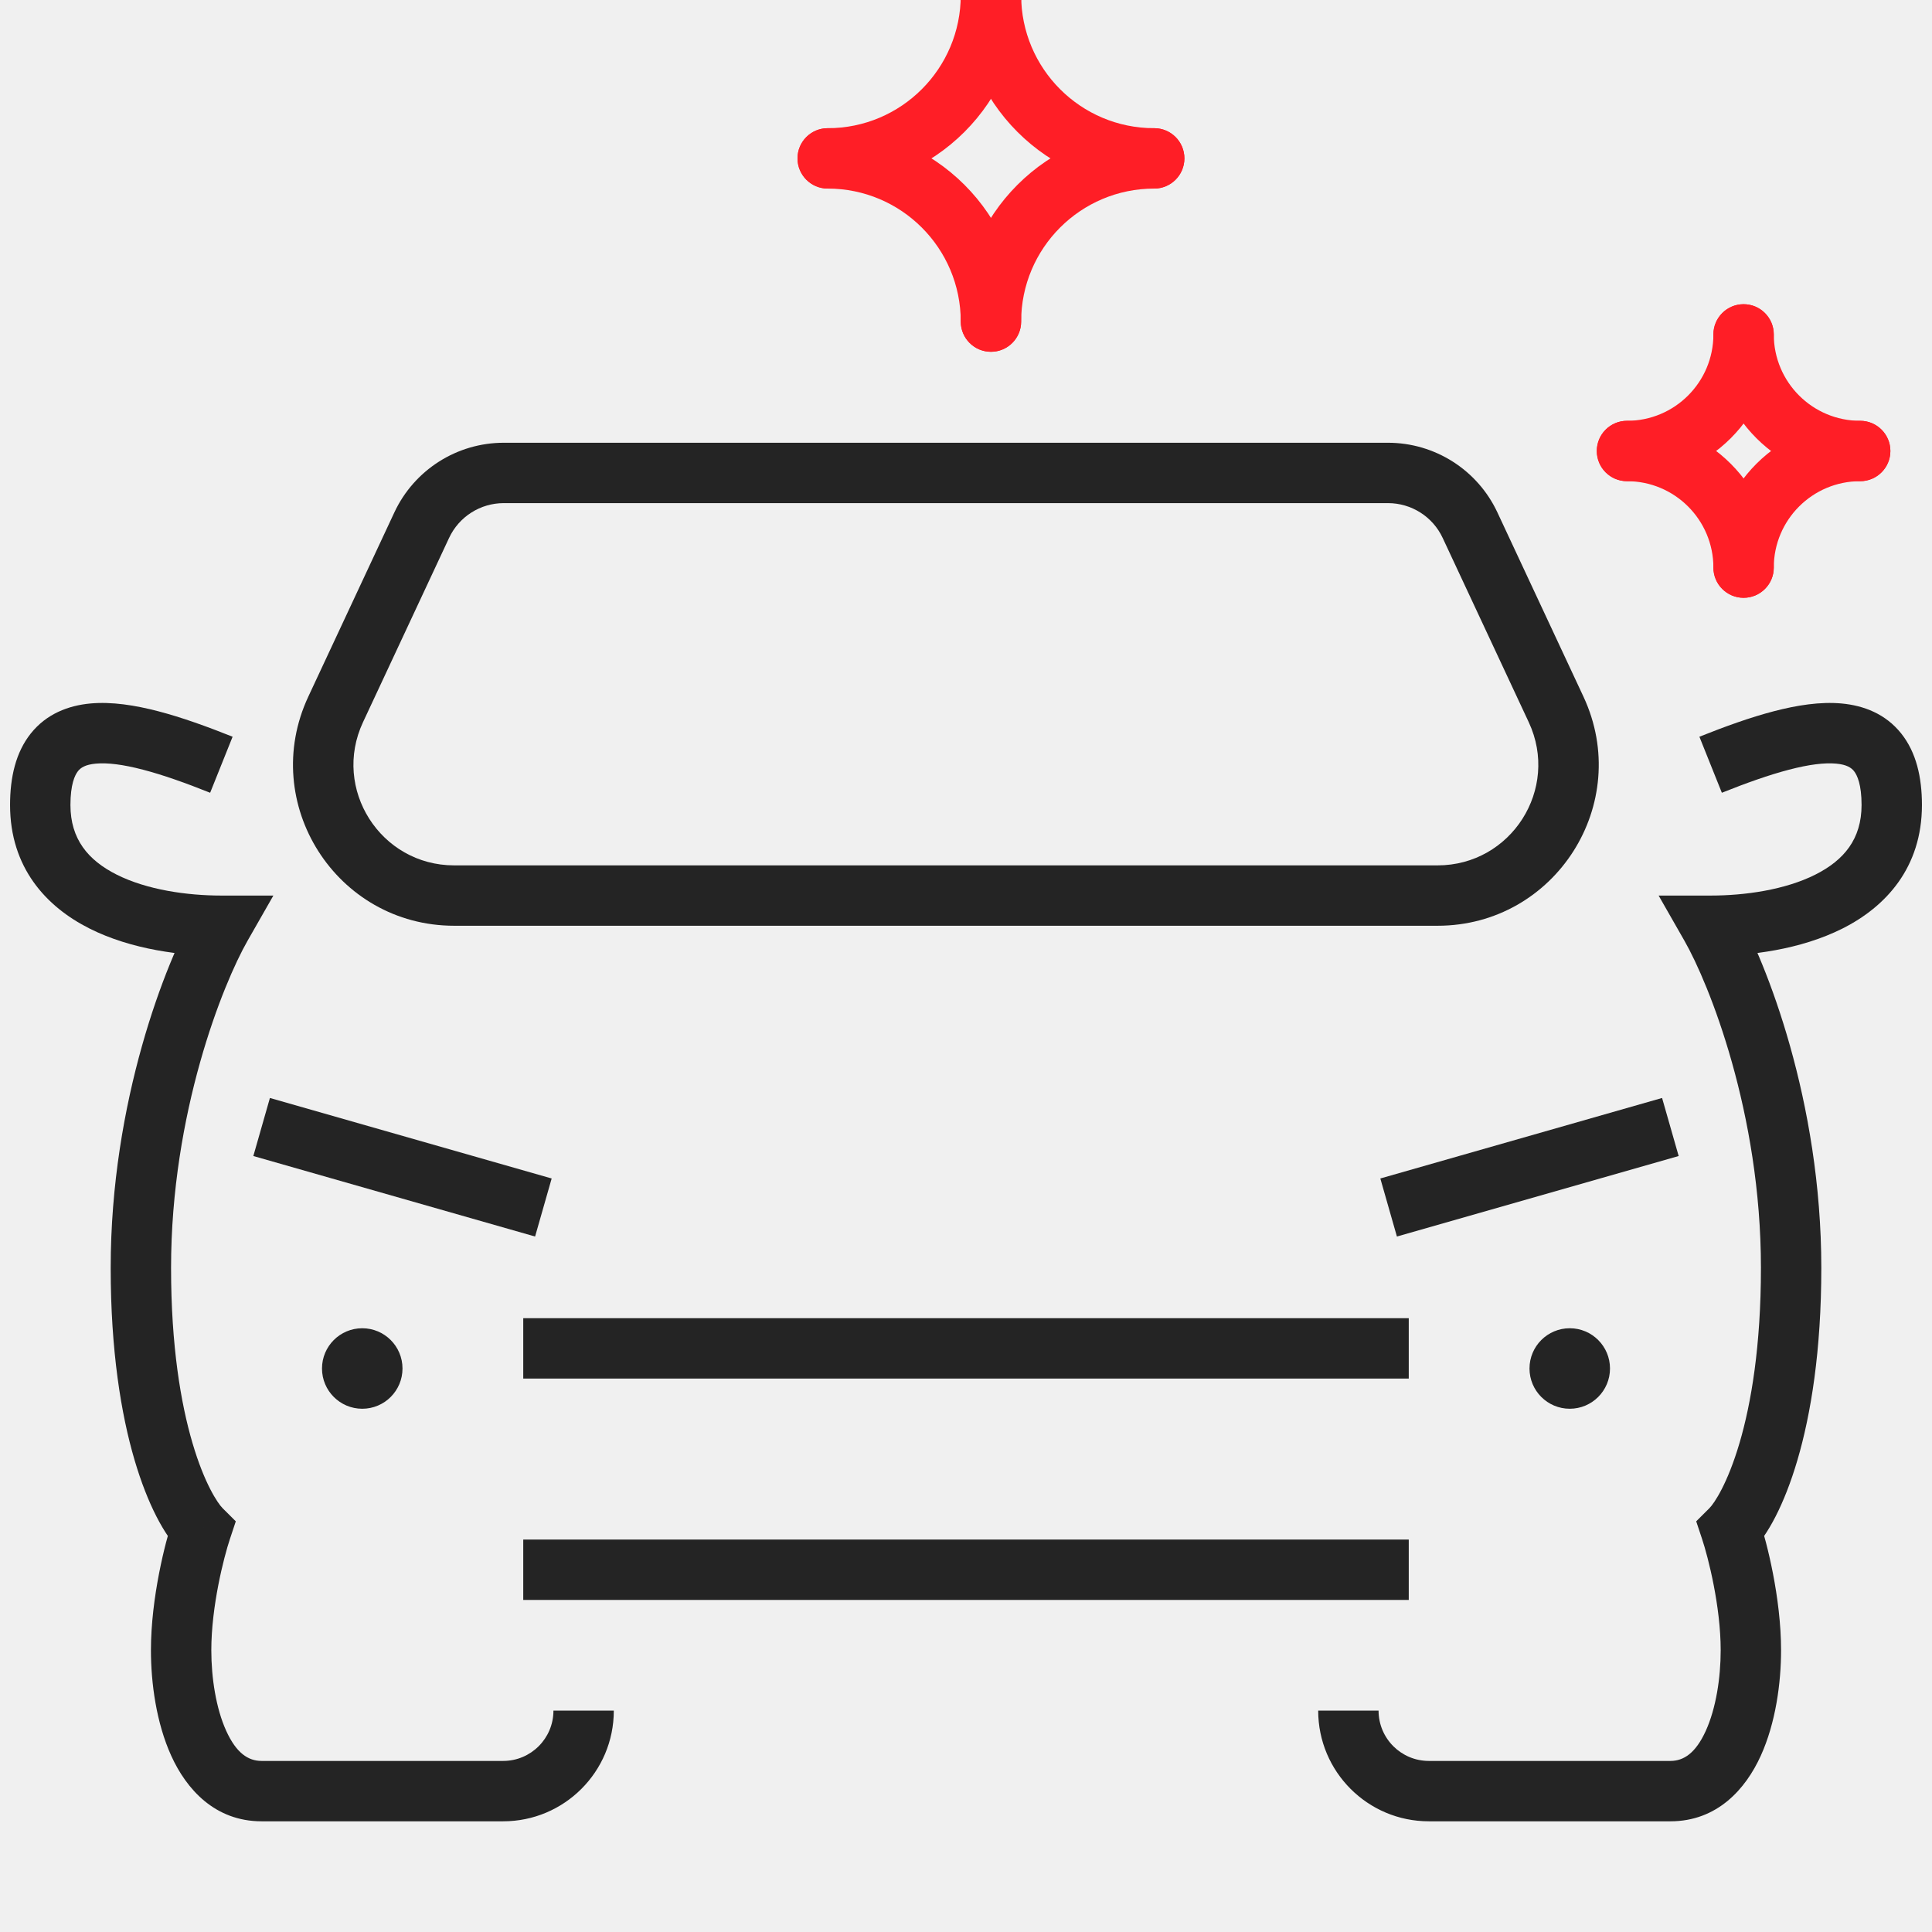
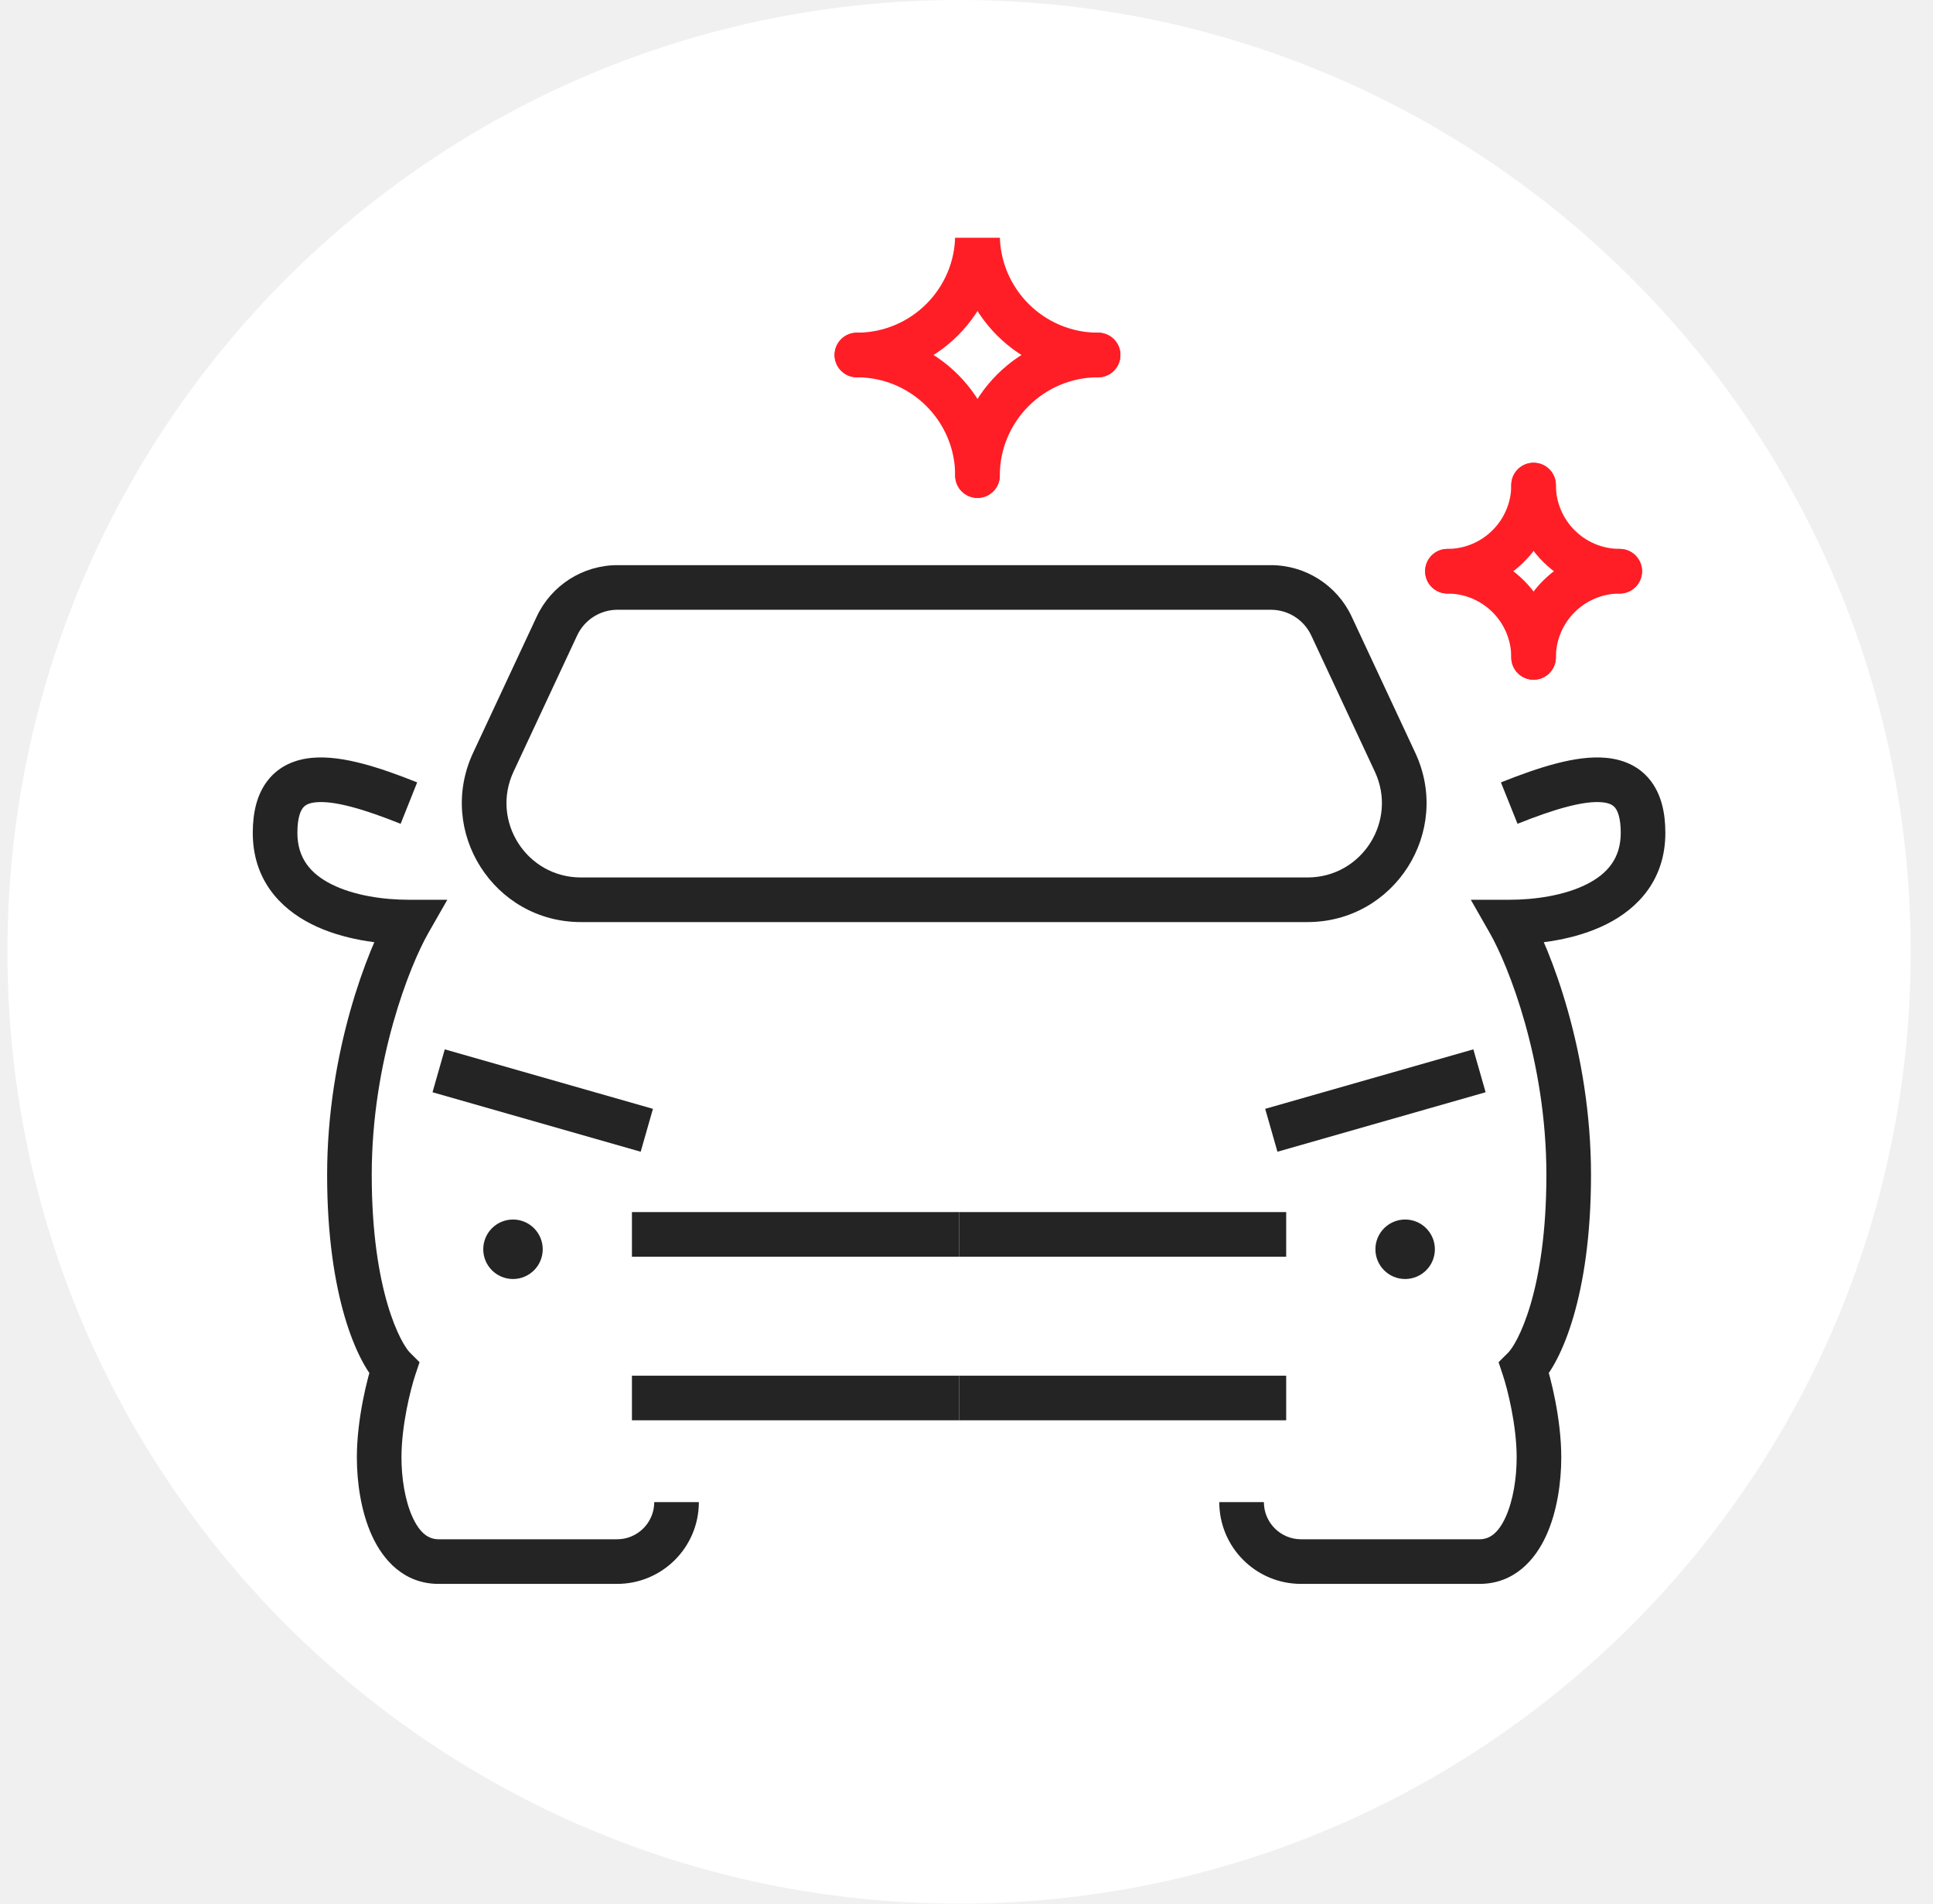
- <svg xmlns="http://www.w3.org/2000/svg" width="48" height="48" viewBox="0 0 48 48" fill="none">
-   <g clip-path="url(#clip0_136_5232)">
-     <path d="M25.37 -0.121C25.37 -0.535 25.034 -0.871 24.62 -0.871C24.206 -0.871 23.87 -0.535 23.87 -0.121H25.37ZM20.564 3.185C20.15 3.185 19.814 3.52 19.814 3.935C19.814 4.349 20.15 4.685 20.564 4.685V3.185ZM23.87 -0.121C23.87 1.705 22.39 3.185 20.564 3.185V4.685C23.218 4.685 25.37 2.533 25.37 -0.121H23.87Z" fill="#FF1E26" />
-     <path d="M28.676 4.685C29.09 4.685 29.426 4.349 29.426 3.935C29.426 3.52 29.09 3.185 28.676 3.185L28.676 4.685ZM25.37 -0.121C25.37 -0.535 25.034 -0.871 24.62 -0.871C24.206 -0.871 23.87 -0.535 23.87 -0.121L25.37 -0.121ZM28.676 3.185C26.85 3.185 25.37 1.705 25.37 -0.121L23.87 -0.121C23.87 2.533 26.022 4.685 28.676 4.685L28.676 3.185Z" fill="#FF1E26" />
-     <path d="M28.676 3.185C29.09 3.185 29.426 3.52 29.426 3.935C29.426 4.349 29.09 4.685 28.676 4.685L28.676 3.185ZM25.37 7.99C25.37 8.404 25.034 8.74 24.62 8.74C24.206 8.74 23.87 8.404 23.87 7.99L25.37 7.99ZM28.676 4.685C26.85 4.685 25.37 6.165 25.37 7.99L23.87 7.99C23.87 5.336 26.022 3.185 28.676 3.185L28.676 4.685Z" fill="#FF1E26" />
-     <path d="M25.37 7.99C25.37 8.404 25.034 8.74 24.62 8.74C24.206 8.74 23.87 8.404 23.87 7.99H25.37ZM20.564 4.685C20.15 4.685 19.814 4.349 19.814 3.935C19.814 3.52 20.15 3.185 20.564 3.185V4.685ZM23.87 7.99C23.87 6.165 22.39 4.685 20.564 4.685V3.185C23.218 3.185 25.37 5.336 25.37 7.99H23.87Z" fill="#FF1E26" />
-     <path d="M44.069 8.308C44.069 7.894 43.733 7.558 43.319 7.558C42.905 7.558 42.569 7.894 42.569 8.308H44.069ZM40.422 10.455C40.008 10.455 39.672 10.791 39.672 11.205C39.672 11.619 40.008 11.955 40.422 11.955V10.455ZM42.569 8.308C42.569 9.494 41.608 10.455 40.422 10.455V11.955C42.436 11.955 44.069 10.322 44.069 8.308H42.569Z" fill="#FF1E26" />
-     <path d="M46.216 11.955C46.63 11.955 46.966 11.619 46.966 11.205C46.966 10.791 46.63 10.455 46.216 10.455L46.216 11.955ZM44.069 8.308C44.069 7.894 43.733 7.558 43.319 7.558C42.905 7.558 42.569 7.894 42.569 8.308L44.069 8.308ZM46.216 10.455C45.03 10.455 44.069 9.494 44.069 8.308L42.569 8.308C42.569 10.322 44.202 11.955 46.216 11.955L46.216 10.455Z" fill="#FF1E26" />
-     <path d="M46.216 10.455C46.63 10.455 46.966 10.79 46.966 11.205C46.966 11.619 46.63 11.955 46.216 11.955L46.216 10.455ZM44.069 14.102C44.069 14.516 43.733 14.852 43.319 14.852C42.905 14.852 42.569 14.516 42.569 14.102L44.069 14.102ZM46.216 11.955C45.03 11.955 44.069 12.916 44.069 14.102L42.569 14.102C42.569 12.087 44.202 10.455 46.216 10.455L46.216 11.955Z" fill="#FF1E26" />
-     <path d="M44.069 14.102C44.069 14.516 43.733 14.852 43.319 14.852C42.905 14.852 42.569 14.516 42.569 14.102H44.069ZM40.422 11.955C40.008 11.955 39.672 11.619 39.672 11.205C39.672 10.79 40.008 10.455 40.422 10.455V11.955ZM42.569 14.102C42.569 12.916 41.608 11.955 40.422 11.955V10.455C42.436 10.455 44.069 12.087 44.069 14.102H42.569Z" fill="#FF1E26" />
-     <mask id="path-9-inside-1_136_5232" fill="white">
-       <path d="M9.798 12.73C10.291 11.675 11.351 11 12.516 11H34.484C35.649 11 36.709 11.675 37.202 12.73L39.34 17.307C40.579 19.959 38.644 23 35.716 23H23.5H11.284C8.356 23 6.421 19.959 7.66 17.307L9.798 12.73Z" />
+ <svg xmlns="http://www.w3.org/2000/svg" width="65" height="64" viewBox="0 0 65 64" fill="none">
+   <circle cx="32.25" cy="32" r="32" fill="white" />
+   <g clip-path="url(#clip0_199_14308)">
+     <path d="M33.62 7.879C33.62 7.465 33.284 7.129 32.87 7.129C32.456 7.129 32.12 7.465 32.12 7.879H33.62ZM28.814 11.185C28.4 11.185 28.064 11.52 28.064 11.935C28.064 12.349 28.4 12.685 28.814 12.685V11.185ZM32.12 7.879C32.12 9.705 30.64 11.185 28.814 11.185V12.685C31.468 12.685 33.62 10.533 33.62 7.879H32.12Z" fill="#FF1E26" />
+     <path d="M36.926 12.685C37.34 12.685 37.676 12.349 37.676 11.935C37.676 11.52 37.34 11.185 36.926 11.185L36.926 12.685ZM33.62 7.879C33.62 7.465 33.284 7.129 32.87 7.129C32.456 7.129 32.12 7.465 32.12 7.879L33.62 7.879ZM36.926 11.185C35.1 11.185 33.62 9.705 33.62 7.879L32.12 7.879C32.12 10.533 34.272 12.685 36.926 12.685L36.926 11.185Z" fill="#FF1E26" />
+     <path d="M36.926 11.185C37.34 11.185 37.676 11.52 37.676 11.935C37.676 12.349 37.34 12.685 36.926 12.685L36.926 11.185ZM33.62 15.99C33.62 16.404 33.284 16.74 32.87 16.74C32.456 16.74 32.12 16.404 32.12 15.99L33.62 15.99ZM36.926 12.685C35.1 12.685 33.62 14.165 33.62 15.99L32.12 15.99C32.12 13.336 34.272 11.185 36.926 11.185L36.926 12.685Z" fill="#FF1E26" />
+     <path d="M33.62 15.99C33.62 16.404 33.284 16.74 32.87 16.74C32.456 16.74 32.12 16.404 32.12 15.99H33.62ZM28.814 12.685C28.4 12.685 28.064 12.349 28.064 11.935C28.064 11.52 28.4 11.185 28.814 11.185V12.685ZM32.12 15.99C32.12 14.165 30.64 12.685 28.814 12.685V11.185C31.468 11.185 33.62 13.336 33.62 15.99H32.12Z" fill="#FF1E26" />
+     <path d="M52.319 16.308C52.319 15.893 51.983 15.558 51.569 15.558C51.155 15.558 50.819 15.893 50.819 16.308H52.319ZM48.672 18.454C48.258 18.454 47.922 18.79 47.922 19.204C47.922 19.619 48.258 19.954 48.672 19.954V18.454ZM50.819 16.308C50.819 17.493 49.858 18.454 48.672 18.454V19.954C50.686 19.954 52.319 18.322 52.319 16.308H50.819Z" fill="#FF1E26" />
+     <path d="M54.466 19.954C54.88 19.954 55.216 19.619 55.216 19.204C55.216 18.79 54.88 18.454 54.466 18.454L54.466 19.954ZM52.319 16.308C52.319 15.893 51.983 15.558 51.569 15.558C51.155 15.558 50.819 15.893 50.819 16.308L52.319 16.308ZM54.466 18.454C53.28 18.454 52.319 17.493 52.319 16.308L50.819 16.308C50.819 18.322 52.452 19.954 54.466 19.954L54.466 18.454Z" fill="#FF1E26" />
+     <path d="M54.466 18.455C54.88 18.455 55.216 18.79 55.216 19.205C55.216 19.619 54.88 19.955 54.466 19.955L54.466 18.455ZM52.319 22.102C52.319 22.516 51.983 22.852 51.569 22.852C51.155 22.852 50.819 22.516 50.819 22.102L52.319 22.102ZM54.466 19.955C53.28 19.955 52.319 20.916 52.319 22.102L50.819 22.102C50.819 20.087 52.452 18.455 54.466 18.455L54.466 19.955Z" fill="#FF1E26" />
+     <path d="M52.319 22.102C52.319 22.516 51.983 22.852 51.569 22.852C51.155 22.852 50.819 22.516 50.819 22.102H52.319ZM48.672 19.955C48.258 19.955 47.922 19.619 47.922 19.205C47.922 18.79 48.258 18.455 48.672 18.455V19.955ZM50.819 22.102C50.819 20.916 49.858 19.955 48.672 19.955V18.455C50.686 18.455 52.319 20.087 52.319 22.102H50.819Z" fill="#FF1E26" />
+     <mask id="path-10-inside-1_199_14308" fill="white">
+       <path d="M18.048 20.73C18.541 19.675 19.601 19 20.766 19H42.734C43.899 19 44.959 19.675 45.452 20.73L47.59 25.307C48.829 27.959 46.894 31 43.966 31H31.75H19.534C16.607 31 14.671 27.959 15.91 25.307L18.048 20.73Z" />
    </mask>
-     <path d="M37.202 12.73L35.843 13.365L37.202 12.73ZM12.516 12.5H34.484V9.5H12.516V12.5ZM35.843 13.365L37.981 17.942L40.699 16.672L38.561 12.095L35.843 13.365ZM9.019 17.942L11.157 13.365L8.439 12.095L6.301 16.672L9.019 17.942ZM35.716 21.5H23.5V24.5H35.716V21.5ZM23.5 21.5H11.284V24.5H23.5V21.5ZM6.301 16.672C4.597 20.319 7.259 24.5 11.284 24.5V21.5C9.454 21.5 8.244 19.599 9.019 17.942L6.301 16.672ZM37.981 17.942C38.756 19.599 37.546 21.5 35.716 21.5V24.5C39.741 24.5 42.403 20.319 40.699 16.672L37.981 17.942ZM34.484 12.5C35.067 12.5 35.597 12.837 35.843 13.365L38.561 12.095C37.822 10.512 36.232 9.5 34.484 9.5V12.5ZM12.516 9.5C10.768 9.5 9.178 10.512 8.439 12.095L11.157 13.365C11.403 12.837 11.933 12.5 12.516 12.5V9.5Z" fill="#242424" mask="url(#path-9-inside-1_136_5232)" />
-     <path d="M5.5 23L6.151 23.372L6.792 22.25L5.5 22.25L5.5 23ZM5 38L5.712 38.237L5.858 37.797L5.53 37.47L5 38ZM10 44.5V43.75V44.5ZM5.779 18.304C5.141 18.049 4.514 17.823 3.932 17.671C3.356 17.521 2.775 17.429 2.244 17.478C1.695 17.529 1.153 17.737 0.765 18.223C0.392 18.692 0.25 19.309 0.25 20H1.75C1.75 19.491 1.858 19.259 1.938 19.158C2.003 19.076 2.117 18.996 2.381 18.972C2.663 18.946 3.05 18.991 3.553 19.123C4.048 19.252 4.609 19.451 5.221 19.696L5.779 18.304ZM0.25 20C0.25 21.554 1.146 22.528 2.226 23.07C3.267 23.593 4.523 23.75 5.5 23.75L5.5 22.25C4.643 22.25 3.649 22.107 2.899 21.73C2.187 21.372 1.75 20.846 1.75 20H0.25ZM4.849 22.628C4.125 23.894 2.75 27.354 2.75 31.5H4.25C4.25 27.646 5.541 24.439 6.151 23.372L4.849 22.628ZM2.75 31.5C2.75 33.561 3.008 35.134 3.343 36.274C3.671 37.388 4.091 38.152 4.47 38.53L5.53 37.47C5.409 37.348 5.079 36.862 4.782 35.851C4.492 34.866 4.25 33.439 4.25 31.5H2.75ZM4.288 37.763C4.107 38.307 3.75 39.691 3.75 41H5.25C5.25 39.909 5.56 38.693 5.712 38.237L4.288 37.763ZM3.75 41C3.75 41.814 3.883 42.805 4.255 43.623C4.628 44.444 5.333 45.25 6.5 45.25V43.75C6.167 43.75 5.872 43.556 5.62 43.002C5.367 42.445 5.25 41.686 5.25 41H3.75ZM6.5 45.25C9 45.25 8 45.25 10 45.25V43.75C8 43.75 9 43.75 6.5 43.75V45.25ZM10 45.25H12.5V43.75H10V45.25ZM12.5 45.25C14.019 45.25 15.25 44.019 15.25 42.5H13.75C13.75 43.19 13.19 43.75 12.5 43.75V45.25Z" fill="#242424" />
-     <path d="M13.5 30L6.5 28" stroke="#242424" stroke-width="1.5" />
-     <circle cx="9" cy="34" r="1" fill="#242424" />
-     <path d="M13 33.5H24" stroke="#242424" stroke-width="1.5" />
-     <path d="M13 39H24" stroke="#242424" stroke-width="1.5" />
-     <path d="M42.5 23L41.849 23.372L41.208 22.25L42.5 22.25L42.5 23ZM43 38L42.288 38.237L42.142 37.797L42.47 37.47L43 38ZM38 44.5V43.75V44.5ZM42.221 18.304C42.859 18.049 43.486 17.823 44.069 17.671C44.644 17.521 45.225 17.429 45.756 17.478C46.305 17.529 46.847 17.736 47.235 18.223C47.608 18.691 47.75 19.309 47.75 20H46.25C46.25 19.491 46.142 19.259 46.062 19.158C45.996 19.076 45.883 18.996 45.619 18.972C45.337 18.946 44.95 18.991 44.447 19.123C43.952 19.252 43.391 19.451 42.779 19.696L42.221 18.304ZM47.75 20C47.75 21.554 46.854 22.528 45.774 23.07C44.733 23.593 43.477 23.75 42.5 23.75L42.5 22.25C43.357 22.25 44.351 22.107 45.101 21.73C45.813 21.372 46.25 20.846 46.25 20H47.75ZM43.151 22.628C43.875 23.894 45.25 27.354 45.25 31.5H43.75C43.75 27.645 42.459 24.439 41.849 23.372L43.151 22.628ZM45.25 31.5C45.25 33.561 44.992 35.134 44.657 36.274C44.33 37.388 43.909 38.152 43.53 38.53L42.47 37.47C42.591 37.348 42.92 36.862 43.218 35.851C43.508 34.866 43.75 33.438 43.75 31.5H45.25ZM43.712 37.763C43.893 38.307 44.25 39.691 44.25 41H42.75C42.75 39.909 42.44 38.693 42.288 38.237L43.712 37.763ZM44.25 41C44.25 41.814 44.117 42.805 43.745 43.623C43.372 44.444 42.667 45.25 41.5 45.25V43.75C41.833 43.75 42.128 43.555 42.38 43.002C42.633 42.445 42.75 41.686 42.75 41H44.25ZM41.5 45.25C39 45.25 40 45.25 38 45.25V43.75C40 43.75 39 43.75 41.5 43.75V45.25ZM38 45.25H35.5V43.75H38V45.25ZM35.5 45.25C33.981 45.25 32.75 44.019 32.75 42.5H34.25C34.25 43.19 34.81 43.75 35.5 43.75V45.25Z" fill="#242424" />
-     <path d="M34.5 30L41.5 28" stroke="#242424" stroke-width="1.5" />
-     <circle r="1" transform="matrix(-1 0 0 1 39 33.9999)" fill="#242424" />
-     <path d="M35 33.5H24" stroke="#242424" stroke-width="1.5" />
-     <path d="M35 39H24" stroke="#242424" stroke-width="1.5" />
+     <path d="M45.452 20.73L44.093 21.365L45.452 20.73ZM20.766 20.5H42.734V17.5H20.766V20.5ZM44.093 21.365L46.231 25.942L48.949 24.672L46.811 20.095L44.093 21.365ZM17.269 25.942L19.407 21.365L16.689 20.095L14.551 24.672L17.269 25.942ZM43.966 29.5H31.75V32.5H43.966V29.5ZM31.75 29.5H19.534V32.5H31.75V29.5ZM14.551 24.672C12.847 28.319 15.509 32.5 19.534 32.5V29.5C17.704 29.5 16.494 27.599 17.269 25.942L14.551 24.672ZM46.231 25.942C47.006 27.599 45.796 29.5 43.966 29.5V32.5C47.991 32.5 50.653 28.319 48.949 24.672L46.231 25.942ZM42.734 20.5C43.317 20.5 43.847 20.837 44.093 21.365L46.811 20.095C46.072 18.512 44.482 17.5 42.734 17.5V20.5ZM20.766 17.5C19.018 17.5 17.428 18.512 16.689 20.095L19.407 21.365C19.653 20.837 20.183 20.5 20.766 20.5V17.5Z" fill="#242424" mask="url(#path-10-inside-1_199_14308)" />
+     <path d="M13.75 31L14.401 31.372L15.042 30.25L13.75 30.25L13.75 31ZM13.25 46L13.961 46.237L14.108 45.797L13.78 45.47L13.25 46ZM18.25 52.5V51.75V52.5ZM14.028 26.304C13.391 26.049 12.764 25.823 12.181 25.671C11.606 25.521 11.025 25.429 10.494 25.478C9.945 25.529 9.403 25.736 9.015 26.223C8.642 26.691 8.5 27.309 8.5 28H10C10 27.491 10.108 27.259 10.188 27.158C10.254 27.076 10.367 26.996 10.631 26.972C10.912 26.946 11.3 26.991 11.803 27.123C12.298 27.252 12.859 27.451 13.472 27.696L14.028 26.304ZM8.5 28C8.5 29.554 9.396 30.528 10.476 31.07C11.517 31.593 12.774 31.75 13.75 31.75L13.75 30.25C12.893 30.25 11.899 30.107 11.149 29.73C10.437 29.372 10 28.846 10 28H8.5ZM13.099 30.628C12.375 31.894 11 35.354 11 39.5H12.5C12.5 35.645 13.791 32.439 14.401 31.372L13.099 30.628ZM11 39.5C11 41.561 11.258 43.134 11.593 44.274C11.921 45.388 12.341 46.152 12.72 46.53L13.78 45.47C13.659 45.348 13.329 44.862 13.032 43.851C12.742 42.866 12.5 41.438 12.5 39.5H11ZM12.539 45.763C12.357 46.307 12 47.691 12 49H13.5C13.5 47.909 13.81 46.693 13.961 46.237L12.539 45.763ZM12 49C12 49.814 12.133 50.805 12.505 51.623C12.878 52.444 13.583 53.25 14.75 53.25V51.75C14.417 51.75 14.122 51.555 13.87 51.002C13.617 50.445 13.5 49.686 13.5 49H12ZM14.75 53.25C17.25 53.25 16.25 53.25 18.25 53.25V51.75C16.25 51.75 17.25 51.75 14.75 51.75V53.25ZM18.25 53.25H20.75V51.75H18.25V53.25ZM20.75 53.25C22.269 53.25 23.5 52.019 23.5 50.5H22C22 51.19 21.44 51.75 20.75 51.75V53.25Z" fill="#242424" />
+     <path d="M21.75 38L14.75 36" stroke="#242424" stroke-width="1.5" />
+     <circle cx="17.25" cy="42" r="1" fill="#242424" />
+     <path d="M21.25 41.5H32.25" stroke="#242424" stroke-width="1.5" />
+     <path d="M21.25 47H32.25" stroke="#242424" stroke-width="1.5" />
+     <path d="M50.75 31L50.099 31.372L49.458 30.25L50.75 30.25L50.75 31ZM51.25 46L50.538 46.237L50.392 45.797L50.72 45.47L51.25 46ZM46.25 52.5V51.75V52.5ZM50.471 26.304C51.109 26.049 51.736 25.823 52.319 25.671C52.894 25.521 53.475 25.429 54.006 25.478C54.555 25.529 55.097 25.736 55.485 26.223C55.858 26.691 56 27.309 56 28H54.5C54.5 27.491 54.392 27.259 54.312 27.158C54.246 27.076 54.133 26.996 53.869 26.972C53.587 26.946 53.2 26.991 52.697 27.123C52.202 27.252 51.641 27.451 51.029 27.696L50.471 26.304ZM56 28C56 29.554 55.104 30.528 54.024 31.07C52.983 31.593 51.727 31.75 50.75 31.75L50.75 30.25C51.607 30.25 52.601 30.107 53.351 29.73C54.063 29.372 54.5 28.846 54.5 28H56ZM51.401 30.628C52.125 31.894 53.5 35.354 53.5 39.5H52C52 35.645 50.709 32.439 50.099 31.372L51.401 30.628ZM53.5 39.5C53.5 41.561 53.242 43.134 52.907 44.274C52.58 45.388 52.159 46.152 51.78 46.53L50.72 45.47C50.841 45.348 51.17 44.862 51.468 43.851C51.758 42.866 52 41.438 52 39.5H53.5ZM51.962 45.763C52.143 46.307 52.5 47.691 52.5 49H51C51 47.909 50.69 46.693 50.538 46.237L51.962 45.763ZM52.5 49C52.5 49.814 52.367 50.805 51.995 51.623C51.622 52.444 50.917 53.25 49.75 53.25V51.75C50.083 51.75 50.378 51.555 50.63 51.002C50.883 50.445 51 49.686 51 49H52.5ZM49.75 53.25C47.25 53.25 48.25 53.25 46.25 53.25V51.75C48.25 51.75 47.25 51.75 49.75 51.75V53.25ZM46.25 53.25H43.75V51.75H46.25V53.25ZM43.75 53.25C42.231 53.25 41 52.019 41 50.5H42.5C42.5 51.19 43.06 51.75 43.75 51.75V53.25Z" fill="#242424" />
+     <path d="M42.75 38L49.75 36" stroke="#242424" stroke-width="1.5" />
+     <circle r="1" transform="matrix(-1 0 0 1 47.25 42)" fill="#242424" />
+     <path d="M43.25 41.5H32.25" stroke="#242424" stroke-width="1.5" />
+     <path d="M43.25 47H32.25" stroke="#242424" stroke-width="1.5" />
  </g>
  <defs>
-     <clipPath id="clip0_136_5232">
-       <rect width="48" height="48" fill="white" />
+     <clipPath id="clip0_199_14308">
+       <rect width="48" height="48" fill="white" transform="translate(8.25 8)" />
    </clipPath>
  </defs>
</svg>
